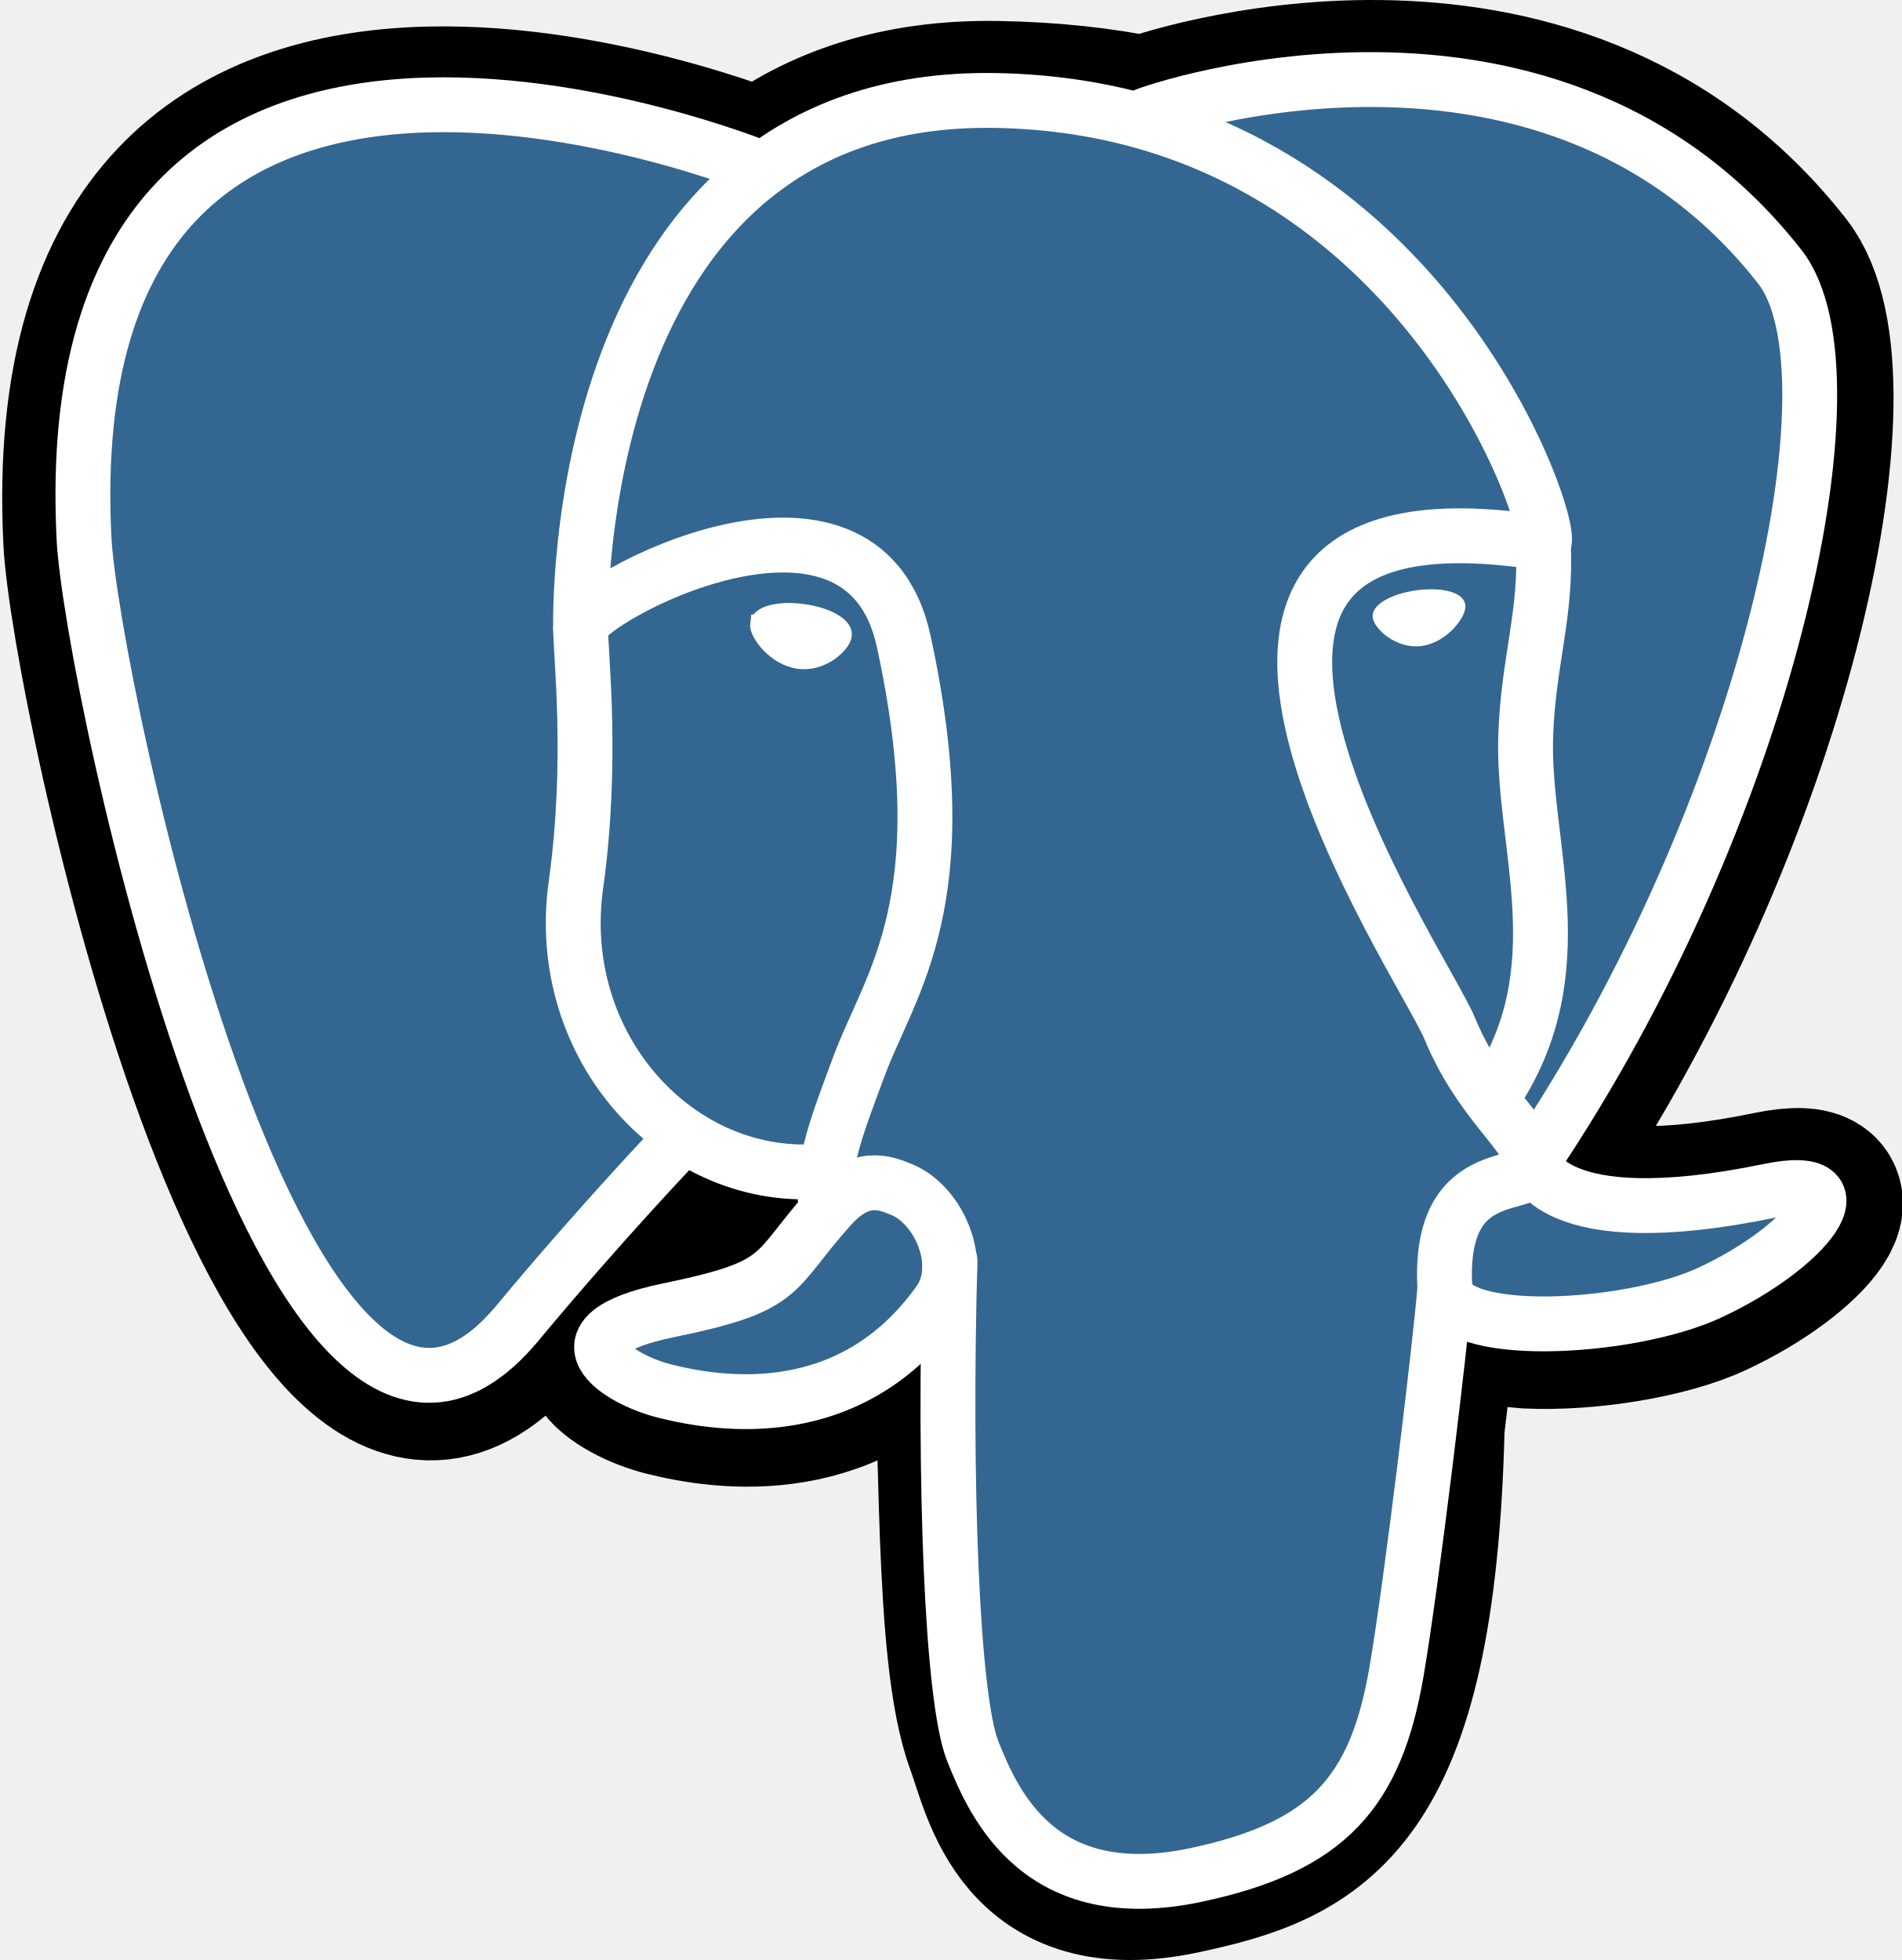
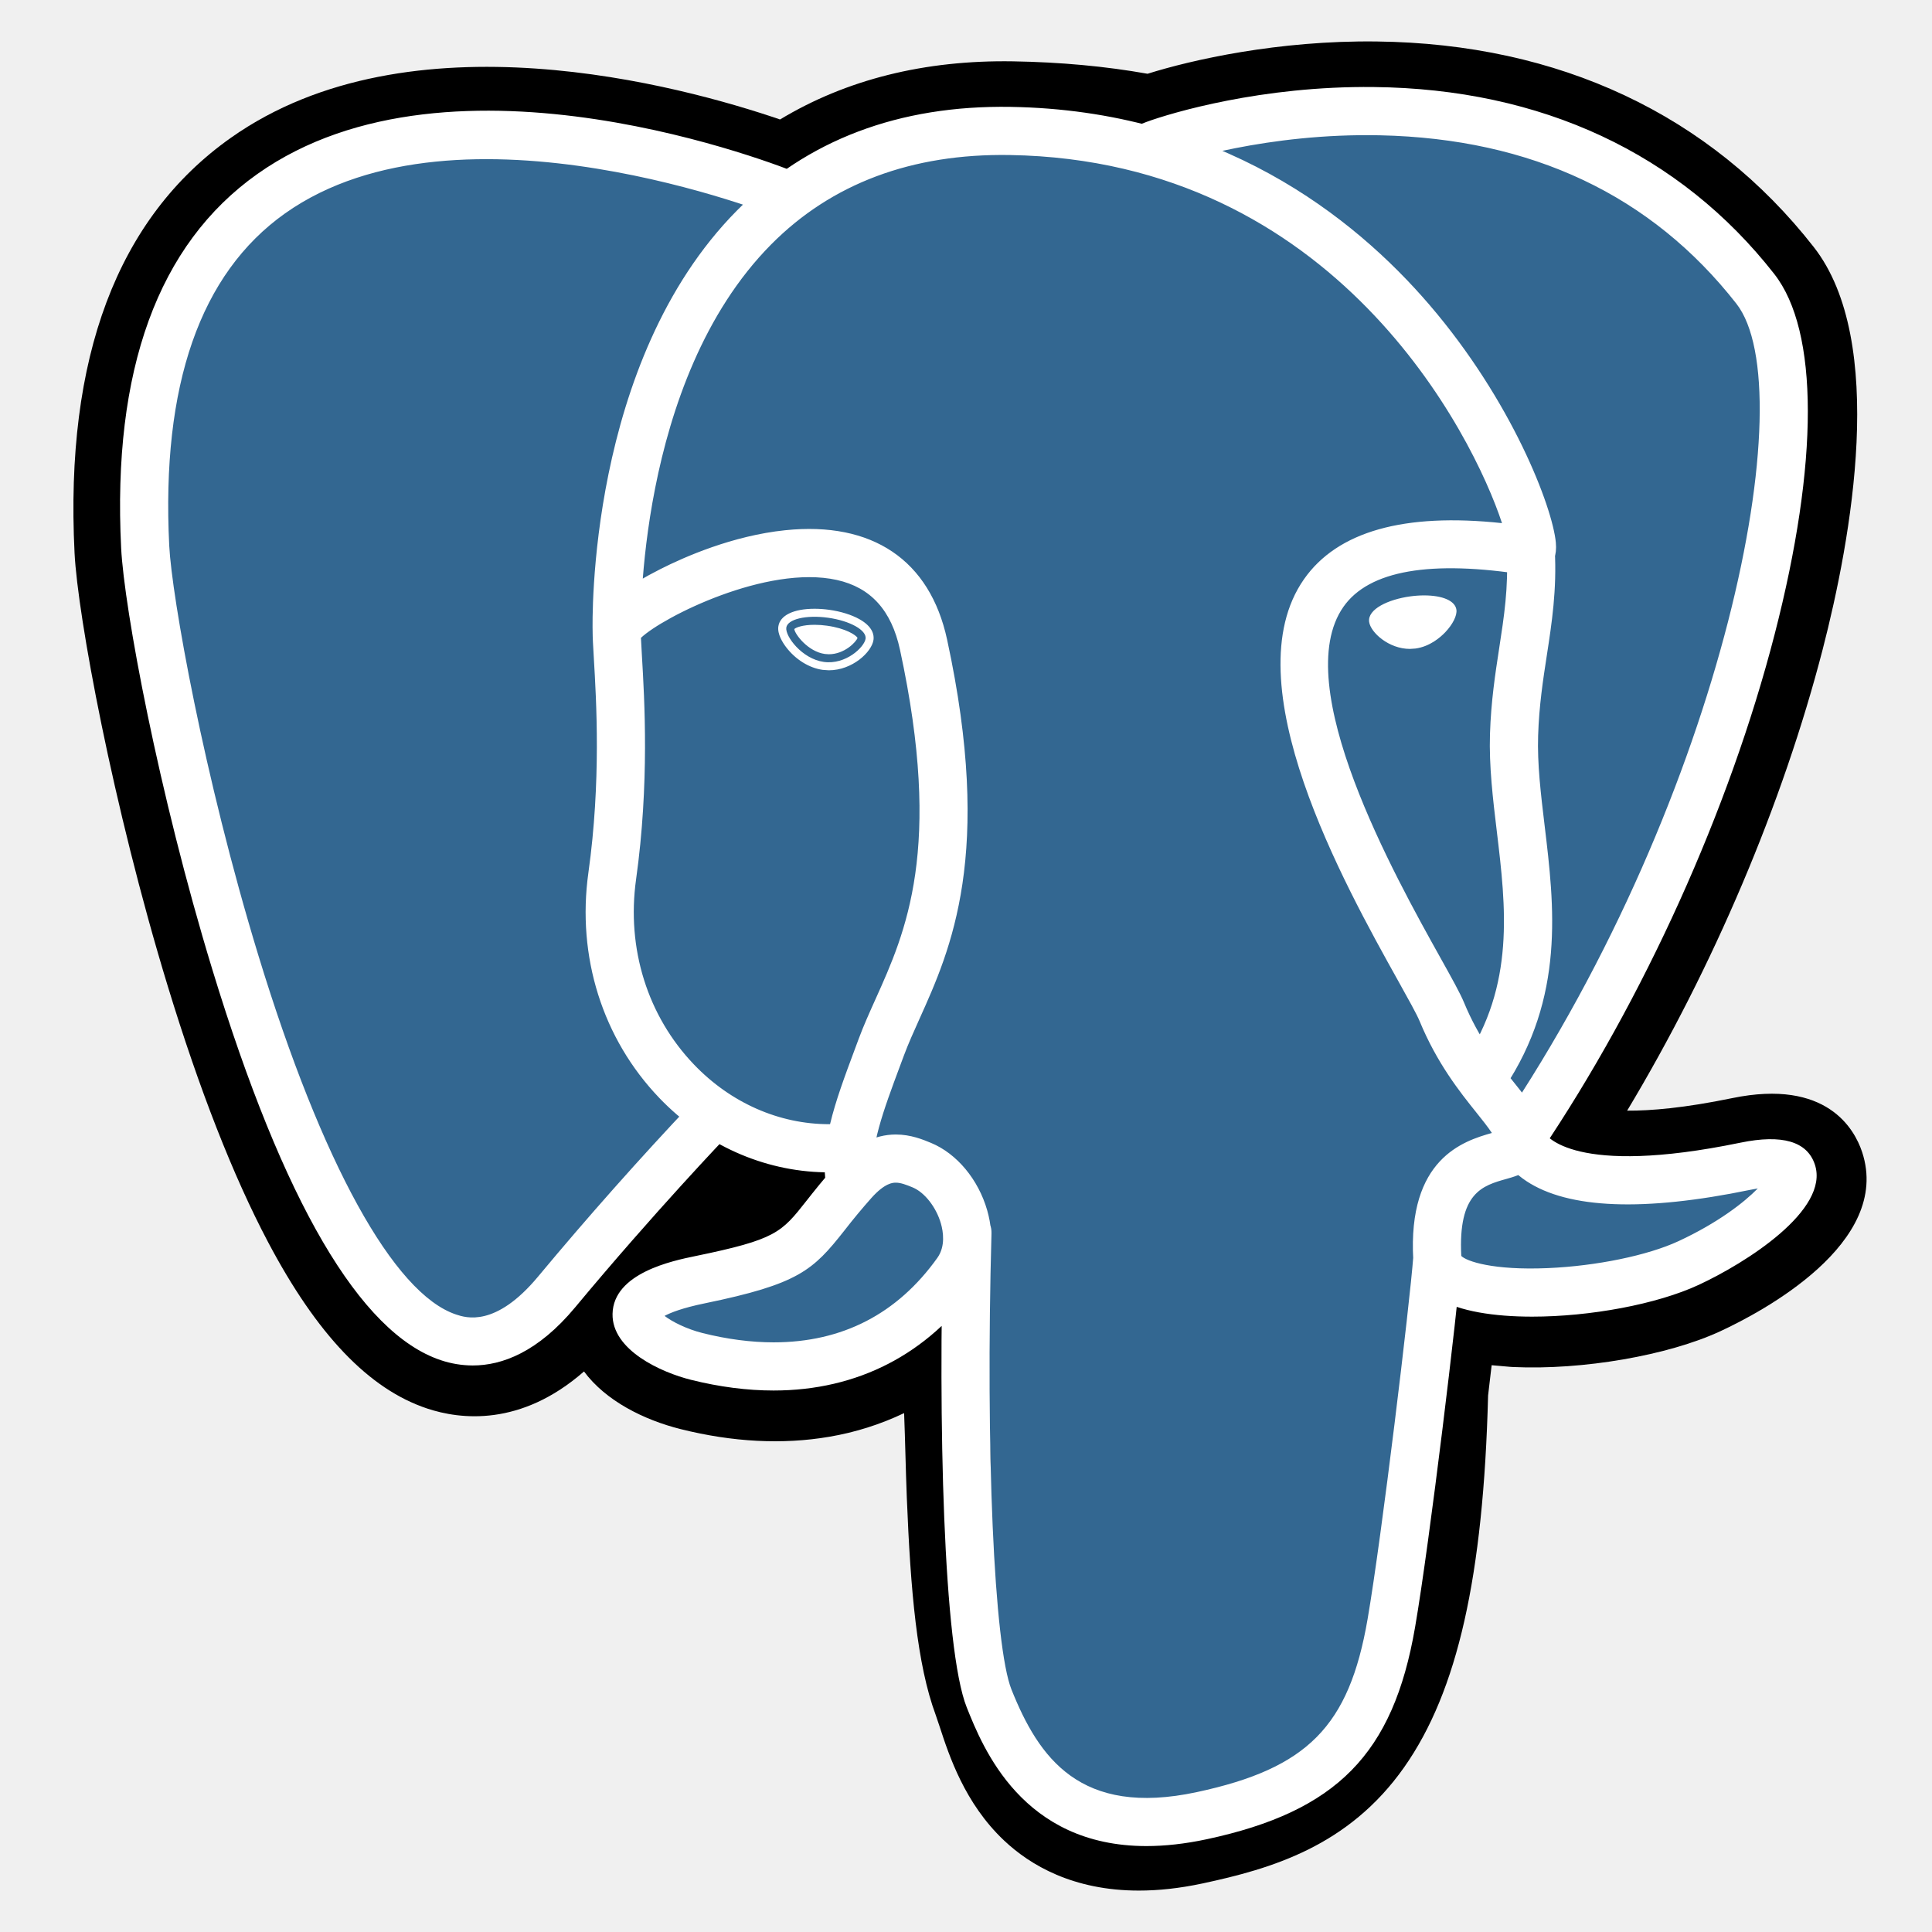
- <svg xmlns="http://www.w3.org/2000/svg" width="432.071pt" height="445.383pt" viewBox="0 0 432.071 445.383" xml:space="preserve">
-   <g id="orginal" style="fill-rule:nonzero;clip-rule:nonzero;stroke:#000000;stroke-miterlimit:4;">
- 	</g>
-   <g id="Layer_x0020_3" style="fill-rule:nonzero;clip-rule:nonzero;fill:none;stroke:#FFFFFF;stroke-width:12.465;stroke-linecap:round;stroke-linejoin:round;stroke-miterlimit:4;">
-     <path style="fill:#000000;stroke:#000000;stroke-width:37.395;stroke-linecap:butt;stroke-linejoin:miter;" d="M323.205,324.227c2.833-23.601,1.984-27.062,19.563-23.239l4.463,0.392c13.517,0.615,31.199-2.174,41.587-7c22.362-10.376,35.622-27.7,13.572-23.148c-50.297,10.376-53.755-6.655-53.755-6.655c53.111-78.803,75.313-178.836,56.149-203.322    C352.514-5.534,262.036,26.049,260.522,26.869l-0.482,0.089c-9.938-2.062-21.06-3.294-33.554-3.496c-22.761-0.374-40.032,5.967-53.133,15.904c0,0-161.408-66.498-153.899,83.628c1.597,31.936,45.777,241.655,98.47,178.31    c19.259-23.163,37.871-42.748,37.871-42.748c9.242,6.14,20.307,9.272,31.912,8.147l0.897-0.765c-0.281,2.876-0.157,5.689,0.359,9.019c-13.572,15.167-9.584,17.83-36.723,23.416c-27.457,5.659-11.326,15.734-0.797,18.367c12.768,3.193,42.305,7.716,62.268-20.224    l-0.795,3.188c5.325,4.26,4.965,30.619,5.72,49.452c0.756,18.834,2.017,36.409,5.856,46.771c3.839,10.36,8.369,37.05,44.036,29.406c29.809-6.388,52.6-15.582,54.677-101.107" />
-     <path style="fill:#336791;stroke:none;" d="M402.395,271.23c-50.302,10.376-53.76-6.655-53.76-6.655c53.111-78.808,75.313-178.843,56.153-203.326c-52.27-66.785-142.752-35.2-144.262-34.38l-0.486,0.087c-9.938-2.063-21.06-3.292-33.56-3.496c-22.761-0.373-40.026,5.967-53.127,15.902    c0,0-161.411-66.495-153.904,83.63c1.597,31.938,45.776,241.657,98.471,178.312c19.26-23.163,37.869-42.748,37.869-42.748c9.243,6.14,20.308,9.272,31.908,8.147l0.901-0.765c-0.28,2.876-0.152,5.689,0.361,9.019c-13.575,15.167-9.586,17.83-36.723,23.416    c-27.459,5.659-11.328,15.734-0.796,18.367c12.768,3.193,42.307,7.716,62.266-20.224l-0.796,3.188c5.319,4.26,9.054,27.711,8.428,48.969c-0.626,21.259-1.044,35.854,3.147,47.254c4.191,11.4,8.368,37.05,44.042,29.406c29.809-6.388,45.256-22.942,47.405-50.555    c1.525-19.631,4.976-16.729,5.194-34.28l2.768-8.309c3.192-26.611,0.507-35.196,18.872-31.203l4.463,0.392c13.517,0.615,31.208-2.174,41.591-7c22.358-10.376,35.618-27.7,13.573-23.148z" />
-     <path d="M215.866,286.484c-1.385,49.516,0.348,99.377,5.193,111.495c4.848,12.118,15.223,35.688,50.9,28.045c29.806-6.39,40.651-18.756,45.357-46.051c3.466-20.082,10.148-75.854,11.005-87.281" />
-     <path d="M173.104,38.256c0,0-161.521-66.016-154.012,84.109c1.597,31.938,45.779,241.664,98.473,178.316c19.256-23.166,36.671-41.335,36.671-41.335" />
-     <path d="M260.349,26.207c-5.591,1.753,89.848-34.889,144.087,34.417c19.159,24.484-3.043,124.519-56.153,203.329" />
-     <path style="stroke-linejoin:bevel;" d="M348.282,263.953c0,0,3.461,17.036,53.764,6.653c22.04-4.552,8.776,12.774-13.577,23.155c-18.345,8.514-59.474,10.696-60.146-1.069c-1.729-30.355,21.647-21.133,19.96-28.739c-1.525-6.85-11.979-13.573-18.894-30.338    c-6.037-14.633-82.796-126.849,21.287-110.183c3.813-0.789-27.146-99.002-124.553-100.599c-97.385-1.597-94.19,119.762-94.19,119.762" />
-     <path d="M188.604,274.334c-13.577,15.166-9.584,17.829-36.723,23.417c-27.459,5.66-11.326,15.733-0.797,18.365c12.768,3.195,42.307,7.718,62.266-20.229c6.078-8.509-0.036-22.086-8.385-25.547c-4.034-1.671-9.428-3.765-16.361,3.994z" />
-     <path d="M187.715,274.069c-1.368-8.917,2.93-19.528,7.536-31.942c6.922-18.626,22.893-37.255,10.117-96.339c-9.523-44.029-73.396-9.163-73.436-3.193c-0.039,5.968,2.889,30.26-1.067,58.548c-5.162,36.913,23.488,68.132,56.479,64.938" />
-     <path style="fill:#FFFFFF;stroke-width:4.155;stroke-linecap:butt;stroke-linejoin:miter;" d="M172.517,141.7c-0.288,2.039,3.733,7.48,8.976,8.207c5.234,0.73,9.714-3.522,9.998-5.559c0.284-2.039-3.732-4.285-8.977-5.015c-5.237-0.731-9.719,0.333-9.996,2.367z" />
-     <path style="fill:#FFFFFF;stroke-width:2.078;stroke-linecap:butt;stroke-linejoin:miter;" d="M331.941,137.543c0.284,2.039-3.732,7.48-8.976,8.207c-5.238,0.73-9.718-3.522-10.005-5.559c-0.277-2.039,3.74-4.285,8.979-5.015c5.239-0.73,9.718,0.333,10.002,2.368z" />
-     <path d="M350.676,123.432c0.863,15.994-3.445,26.888-3.988,43.914c-0.804,24.748,11.799,53.074-7.191,81.435" />
-     <path style="stroke-width:3;" d="M0,60.232" />
-   </g>
+ <svg xmlns="http://www.w3.org/2000/svg" viewBox="0 0 128 128">
+   <path d="M93.809 92.112c.785-6.533.55-7.492 5.416-6.433l1.235.108c3.742.17 8.637-.602 11.513-1.938 6.191-2.873 9.861-7.668 3.758-6.409-13.924 2.873-14.881-1.842-14.881-1.842 14.703-21.815 20.849-49.508 15.543-56.287-14.47-18.489-39.517-9.746-39.936-9.52l-.134.025c-2.751-.571-5.83-.912-9.289-.968-6.301-.104-11.082 1.652-14.709 4.402 0 0-44.683-18.409-42.604 23.151.442 8.841 12.672 66.898 27.26 49.362 5.332-6.412 10.484-11.834 10.484-11.834 2.558 1.699 5.622 2.567 8.834 2.255l.249-.212c-.078.796-.044 1.575.099 2.497-3.757 4.199-2.653 4.936-10.166 6.482-7.602 1.566-3.136 4.355-.221 5.084 3.535.884 11.712 2.136 17.238-5.598l-.22.882c1.474 1.18 1.375 8.477 1.583 13.69.209 5.214.558 10.079 1.621 12.948 1.063 2.868 2.317 10.256 12.191 8.14 8.252-1.764 14.561-4.309 15.136-27.985" />
+   <path d="M75.458 125.256c-4.367 0-7.211-1.689-8.938-3.32-2.607-2.46-3.641-5.629-4.259-7.522l-.267-.79c-1.244-3.358-1.666-8.193-1.916-14.419-.038-.935-.064-1.898-.093-2.919-.021-.747-.047-1.684-.085-2.664a18.8 18.8 0 01-4.962 1.568c-3.079.526-6.389.356-9.84-.507-2.435-.609-4.965-1.871-6.407-3.82-4.203 3.681-8.212 3.182-10.396 2.453-3.853-1.285-7.301-4.896-10.542-11.037-2.309-4.375-4.542-10.075-6.638-16.943-3.65-11.96-5.969-24.557-6.175-28.693C4.292 23.698 7.777 14.44 15.296 9.129 27.157.751 45.128 5.678 51.68 7.915c4.402-2.653 9.581-3.944 15.433-3.851 3.143.051 6.136.327 8.916.823 2.9-.912 8.628-2.221 15.185-2.139 12.081.144 22.092 4.852 28.949 13.615 4.894 6.252 2.474 19.381.597 26.651-2.642 10.226-7.271 21.102-12.957 30.57 1.544.011 3.781-.174 6.961-.831 6.274-1.295 8.109 2.069 8.607 3.575 1.995 6.042-6.677 10.608-9.382 11.864-3.466 1.609-9.117 2.589-13.745 2.377l-.202-.013-1.216-.107-.12 1.014-.116.991c-.311 11.999-2.025 19.598-5.552 24.619-3.697 5.264-8.835 6.739-13.361 7.709-1.544.33-2.947.474-4.219.474zm-9.19-43.671c2.819 2.256 3.066 6.501 3.287 14.434.028.99.054 1.927.089 2.802.106 2.65.355 8.855 1.327 11.477.137.371.26.747.39 1.146 1.083 3.316 1.626 4.979 6.309 3.978 3.931-.843 5.952-1.599 7.534-3.851 2.299-3.274 3.585-9.86 3.821-19.575l4.783.116-4.75-.57.14-1.186c.455-3.91.783-6.734 3.396-8.602 2.097-1.498 4.486-1.353 6.389-1.01-2.091-1.58-2.669-3.433-2.823-4.193l-.399-1.965 1.121-1.663c6.457-9.58 11.781-21.354 14.609-32.304 2.906-11.251 2.02-17.226 1.134-18.356-11.729-14.987-32.068-8.799-34.192-8.097l-.359.194-1.8.335-.922-.191c-2.542-.528-5.366-.82-8.393-.869-4.756-.08-8.593 1.044-11.739 3.431l-2.183 1.655-2.533-1.043c-5.412-2.213-21.308-6.662-29.696-.721-4.656 3.298-6.777 9.76-6.305 19.207.156 3.119 2.275 14.926 5.771 26.377 4.831 15.825 9.221 21.082 11.054 21.693.32.108 1.15-.537 1.976-1.529a270.708 270.708 0 0110.694-12.07l2.77-2.915 3.349 2.225c1.35.897 2.839 1.406 4.368 1.502l7.987-6.812-1.157 11.808c-.026.265-.039.626.065 1.296l.348 2.238-1.51 1.688-.174.196 4.388 2.025 1.836-2.301z" />
+   <path fill="#336791" d="M115.731 77.44c-13.925 2.873-14.882-1.842-14.882-1.842 14.703-21.816 20.849-49.51 15.545-56.287C101.924.823 76.875 9.566 76.457 9.793l-.135.024c-2.751-.571-5.83-.911-9.291-.967-6.301-.103-11.08 1.652-14.707 4.402 0 0-44.684-18.408-42.606 23.151.442 8.842 12.672 66.899 27.26 49.363 5.332-6.412 10.483-11.834 10.483-11.834 2.559 1.699 5.622 2.567 8.833 2.255l.25-.212c-.078.796-.042 1.575.1 2.497-3.758 4.199-2.654 4.936-10.167 6.482-7.602 1.566-3.136 4.355-.22 5.084 3.534.884 11.712 2.136 17.237-5.598l-.221.882c1.473 1.18 2.507 7.672 2.334 13.557-.174 5.885-.29 9.926.871 13.082 1.16 3.156 2.316 10.256 12.192 8.14 8.252-1.768 12.528-6.351 13.124-13.995.422-5.435 1.377-4.631 1.438-9.49l.767-2.3c.884-7.367.14-9.743 5.225-8.638l1.235.108c3.742.17 8.639-.602 11.514-1.938 6.19-2.871 9.861-7.667 3.758-6.408z" />
+   <path fill="#fff" d="M75.957 122.307c-8.232 0-10.84-6.519-11.907-9.185-1.562-3.907-1.899-19.069-1.551-31.503a1.59 1.59 0 011.64-1.55 1.594 1.594 0 011.55 1.639c-.401 14.341.168 27.337 1.324 30.229 1.804 4.509 4.54 8.453 12.275 6.796 7.343-1.575 10.093-4.359 11.318-11.46.94-5.449 2.799-20.951 3.028-24.01a1.593 1.593 0 011.71-1.472 1.597 1.597 0 011.472 1.71c-.239 3.185-2.089 18.657-3.065 24.315-1.446 8.387-5.185 12.191-13.794 14.037-1.463.313-2.792.453-4 .454zM31.321 90.466a6.71 6.71 0 01-2.116-.35c-5.347-1.784-10.44-10.492-15.138-25.885-3.576-11.717-5.842-23.947-6.041-27.922-.589-11.784 2.445-20.121 9.02-24.778 13.007-9.216 34.888-.44 35.813-.062a1.596 1.596 0 01-1.207 2.955c-.211-.086-21.193-8.492-32.768-.285-5.622 3.986-8.203 11.392-7.672 22.011.167 3.349 2.284 15.285 5.906 27.149 4.194 13.742 8.967 22.413 13.096 23.79.648.216 2.62.873 5.439-2.517A245.272 245.272 0 0145.88 73.046a1.596 1.596 0 012.304 2.208c-.048.05-4.847 5.067-10.077 11.359-2.477 2.979-4.851 3.853-6.786 3.853zm69.429-13.445a1.596 1.596 0 01-1.322-2.487c14.863-22.055 20.08-48.704 15.612-54.414-5.624-7.186-13.565-10.939-23.604-11.156-7.433-.16-13.341 1.738-14.307 2.069l-.243.099c-.971.305-1.716-.227-1.997-.849a1.6 1.6 0 01.631-2.025c.046-.027.192-.089.429-.176l-.021.006.021-.007c1.641-.601 7.639-2.4 15.068-2.315 11.108.118 20.284 4.401 26.534 12.388 2.957 3.779 2.964 12.485.019 23.887-3.002 11.625-8.651 24.118-15.497 34.277-.306.457-.81.703-1.323.703zm.76 10.21c-2.538 0-4.813-.358-6.175-1.174-1.4-.839-1.667-1.979-1.702-2.584-.382-6.71 3.32-7.878 5.208-8.411-.263-.398-.637-.866-1.024-1.349-1.101-1.376-2.609-3.26-3.771-6.078-.182-.44-.752-1.463-1.412-2.648-3.579-6.418-11.026-19.773-6.242-26.612 2.214-3.165 6.623-4.411 13.119-3.716C97.6 28.837 88.5 10.625 66.907 10.271c-6.494-.108-11.82 1.889-15.822 5.93-8.96 9.049-8.636 25.422-8.631 25.586a1.595 1.595 0 11-3.19.084c-.02-.727-.354-17.909 9.554-27.916C53.455 9.272 59.559 6.96 66.96 7.081c13.814.227 22.706 7.25 27.732 13.101 5.479 6.377 8.165 13.411 8.386 15.759.165 1.746-1.088 2.095-1.341 2.147l-.576.013c-6.375-1.021-10.465-.312-12.156 2.104-3.639 5.201 3.406 17.834 6.414 23.229.768 1.376 1.322 2.371 1.576 2.985.988 2.396 2.277 4.006 3.312 5.3.911 1.138 1.7 2.125 1.982 3.283.131.23 1.99 2.98 13.021.703 2.765-.57 4.423-.083 4.93 1.45.997 3.015-4.597 6.532-7.694 7.97-2.775 1.29-7.204 2.106-11.036 2.106zm-4.696-4.021c.35.353 2.101.962 5.727.806 3.224-.138 6.624-.839 8.664-1.786 2.609-1.212 4.351-2.567 5.253-3.492l-.5.092c-7.053 1.456-12.042 1.262-14.828-.577a6.162 6.162 0 01-.54-.401c-.302.119-.581.197-.78.253-1.58.443-3.214.902-2.996 5.105zm-45.562 8.915c-1.752 0-3.596-.239-5.479-.71-1.951-.488-5.24-1.957-5.19-4.37.057-2.707 3.994-3.519 5.476-3.824 5.354-1.103 5.703-1.545 7.376-3.67.488-.619 1.095-1.39 1.923-2.314 1.229-1.376 2.572-2.073 3.992-2.073.989 0 1.8.335 2.336.558 1.708.708 3.133 2.42 3.719 4.467.529 1.847.276 3.625-.71 5.006-3.237 4.533-7.886 6.93-13.443 6.93zm-7.222-4.943c.481.372 1.445.869 2.518 1.137 1.631.408 3.213.615 4.705.615 4.546 0 8.196-1.882 10.847-5.594.553-.774.387-1.757.239-2.274-.31-1.083-1.08-2.068-1.873-2.397-.43-.178-.787-.314-1.115-.314-.176 0-.712 0-1.614 1.009a41.146 41.146 0 00-1.794 2.162c-2.084 2.646-3.039 3.544-9.239 4.821-1.513.31-2.289.626-2.674.835zm12.269-7.36a1.596 1.596 0 01-1.575-1.354 8.218 8.218 0 01-.08-.799c-4.064-.076-7.985-1.82-10.962-4.926-3.764-3.927-5.477-9.368-4.699-14.927.845-6.037.529-11.366.359-14.229-.047-.796-.081-1.371-.079-1.769.003-.505.013-1.844 4.489-4.113 1.592-.807 4.784-2.215 8.271-2.576 5.777-.597 9.585 1.976 10.725 7.246 3.077 14.228.244 20.521-1.825 25.117-.385.856-.749 1.664-1.04 2.447l-.257.69c-1.093 2.931-2.038 5.463-1.748 7.354a1.595 1.595 0 01-1.335 1.819l-.244.02zM42.464 42.26l.062 1.139c.176 2.974.504 8.508-.384 14.86-.641 4.585.759 9.06 3.843 12.276 2.437 2.542 5.644 3.945 8.94 3.945h.068c.369-1.555.982-3.197 1.642-4.966l.255-.686c.329-.884.714-1.74 1.122-2.646 1.991-4.424 4.47-9.931 1.615-23.132-.565-2.615-1.936-4.128-4.189-4.627-4.628-1.022-11.525 2.459-12.974 3.837zm9.63-.677c-.08.564 1.033 2.07 2.485 2.271 1.449.203 2.689-.975 2.768-1.539.079-.564-1.033-1.186-2.485-1.388-1.451-.202-2.691.092-2.768.656zm2.818 2.826l-.407-.028c-.9-.125-1.81-.692-2.433-1.518-.219-.29-.576-.852-.505-1.354.101-.736.999-1.177 2.4-1.177.313 0 .639.023.967.069.766.106 1.477.327 2.002.62.91.508.977 1.075.936 1.368-.112.813-1.405 2.02-2.96 2.02zm-2.289-2.732c.045.348.907 1.496 2.029 1.651l.261.018c1.036 0 1.81-.815 1.901-1.082-.096-.182-.762-.634-2.025-.81a5.823 5.823 0 00-.821-.059c-.812 0-1.243.183-1.345.282zm43.605-1.245c.079.564-1.033 2.07-2.484 2.272-1.45.202-2.691-.975-2.771-1.539-.076-.564 1.036-1.187 2.486-1.388 1.45-.203 2.689.092 2.769.655zm-2.819 2.56c-1.396 0-2.601-1.086-2.7-1.791-.115-.846 1.278-1.489 2.712-1.688.316-.044.629-.066.93-.066 1.238 0 2.058.363 2.14.949.053.379-.238.964-.739 1.492-.331.347-1.026.948-1.973 1.079l-.37.025zm.943-3.013c-.276 0-.564.021-.856.061-1.441.201-2.301.779-2.259 1.089.048.341.968 1.332 2.173 1.332l.297-.021c.787-.109 1.378-.623 1.66-.919.443-.465.619-.903.598-1.052-.028-.198-.56-.49-1.613-.49zm3.965 32.843a1.594 1.594 0 01-1.324-2.483c3.398-5.075 2.776-10.25 2.175-15.255-.257-2.132-.521-4.337-.453-6.453.07-2.177.347-3.973.614-5.71.317-2.058.617-4.002.493-6.31a1.595 1.595 0 113.186-.172c.142 2.638-.197 4.838-.525 6.967-.253 1.643-.515 3.342-.578 5.327-.061 1.874.178 3.864.431 5.97.64 5.322 1.365 11.354-2.691 17.411a1.596 1.596 0 01-1.328.708z" />
</svg>
